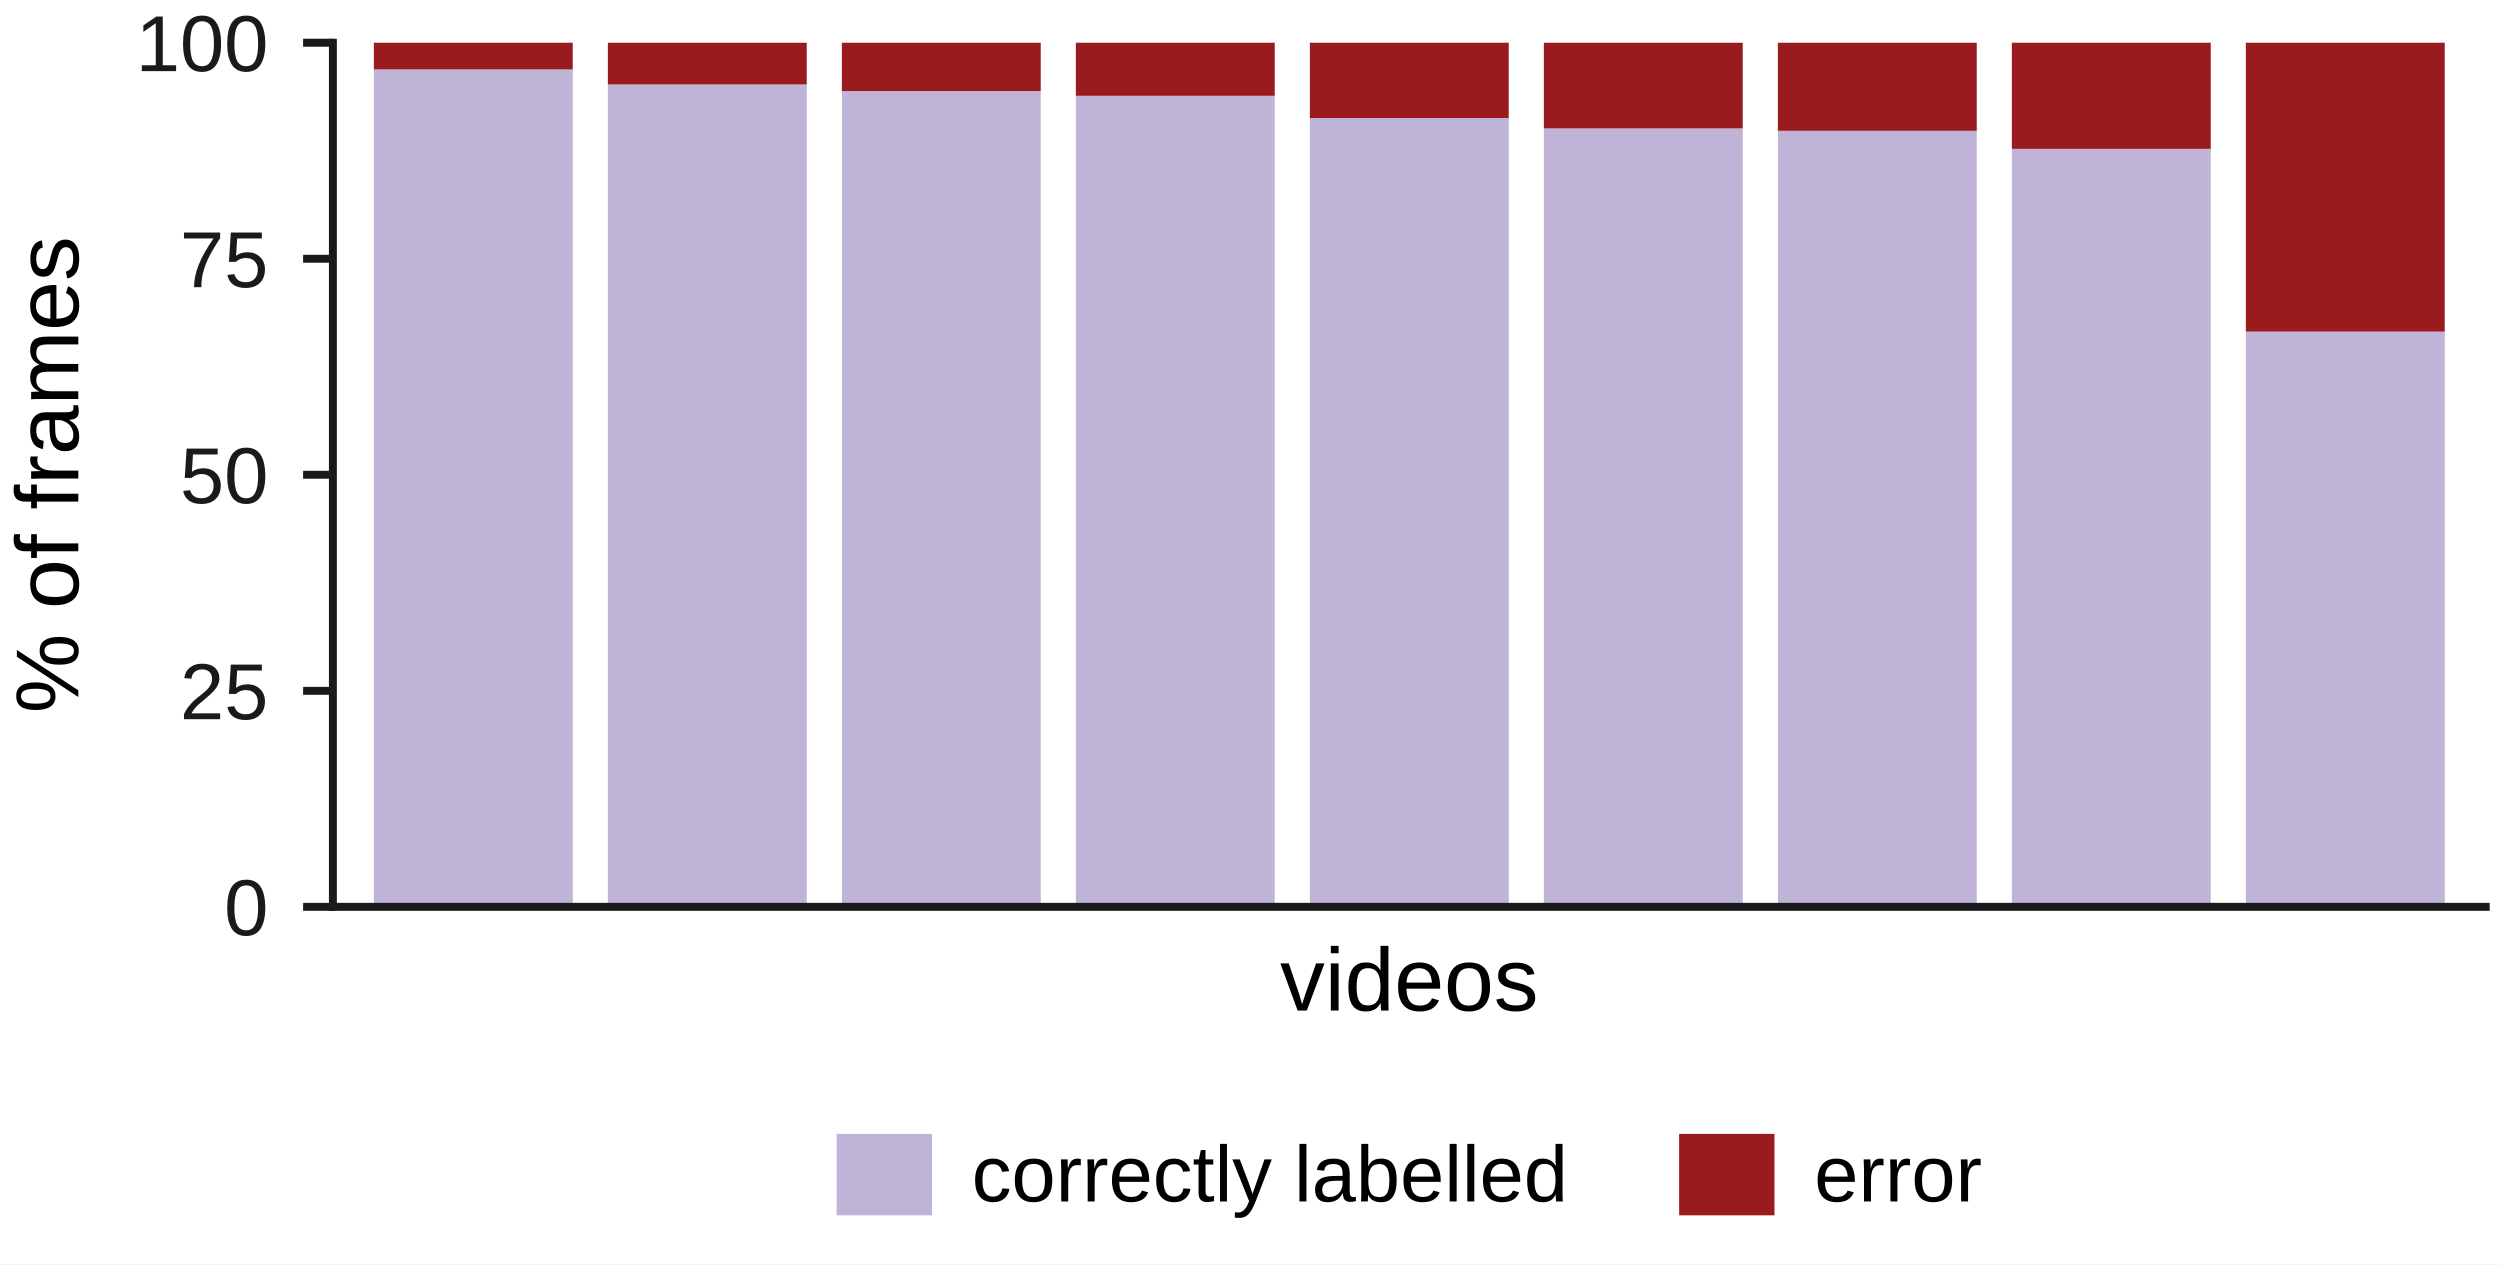
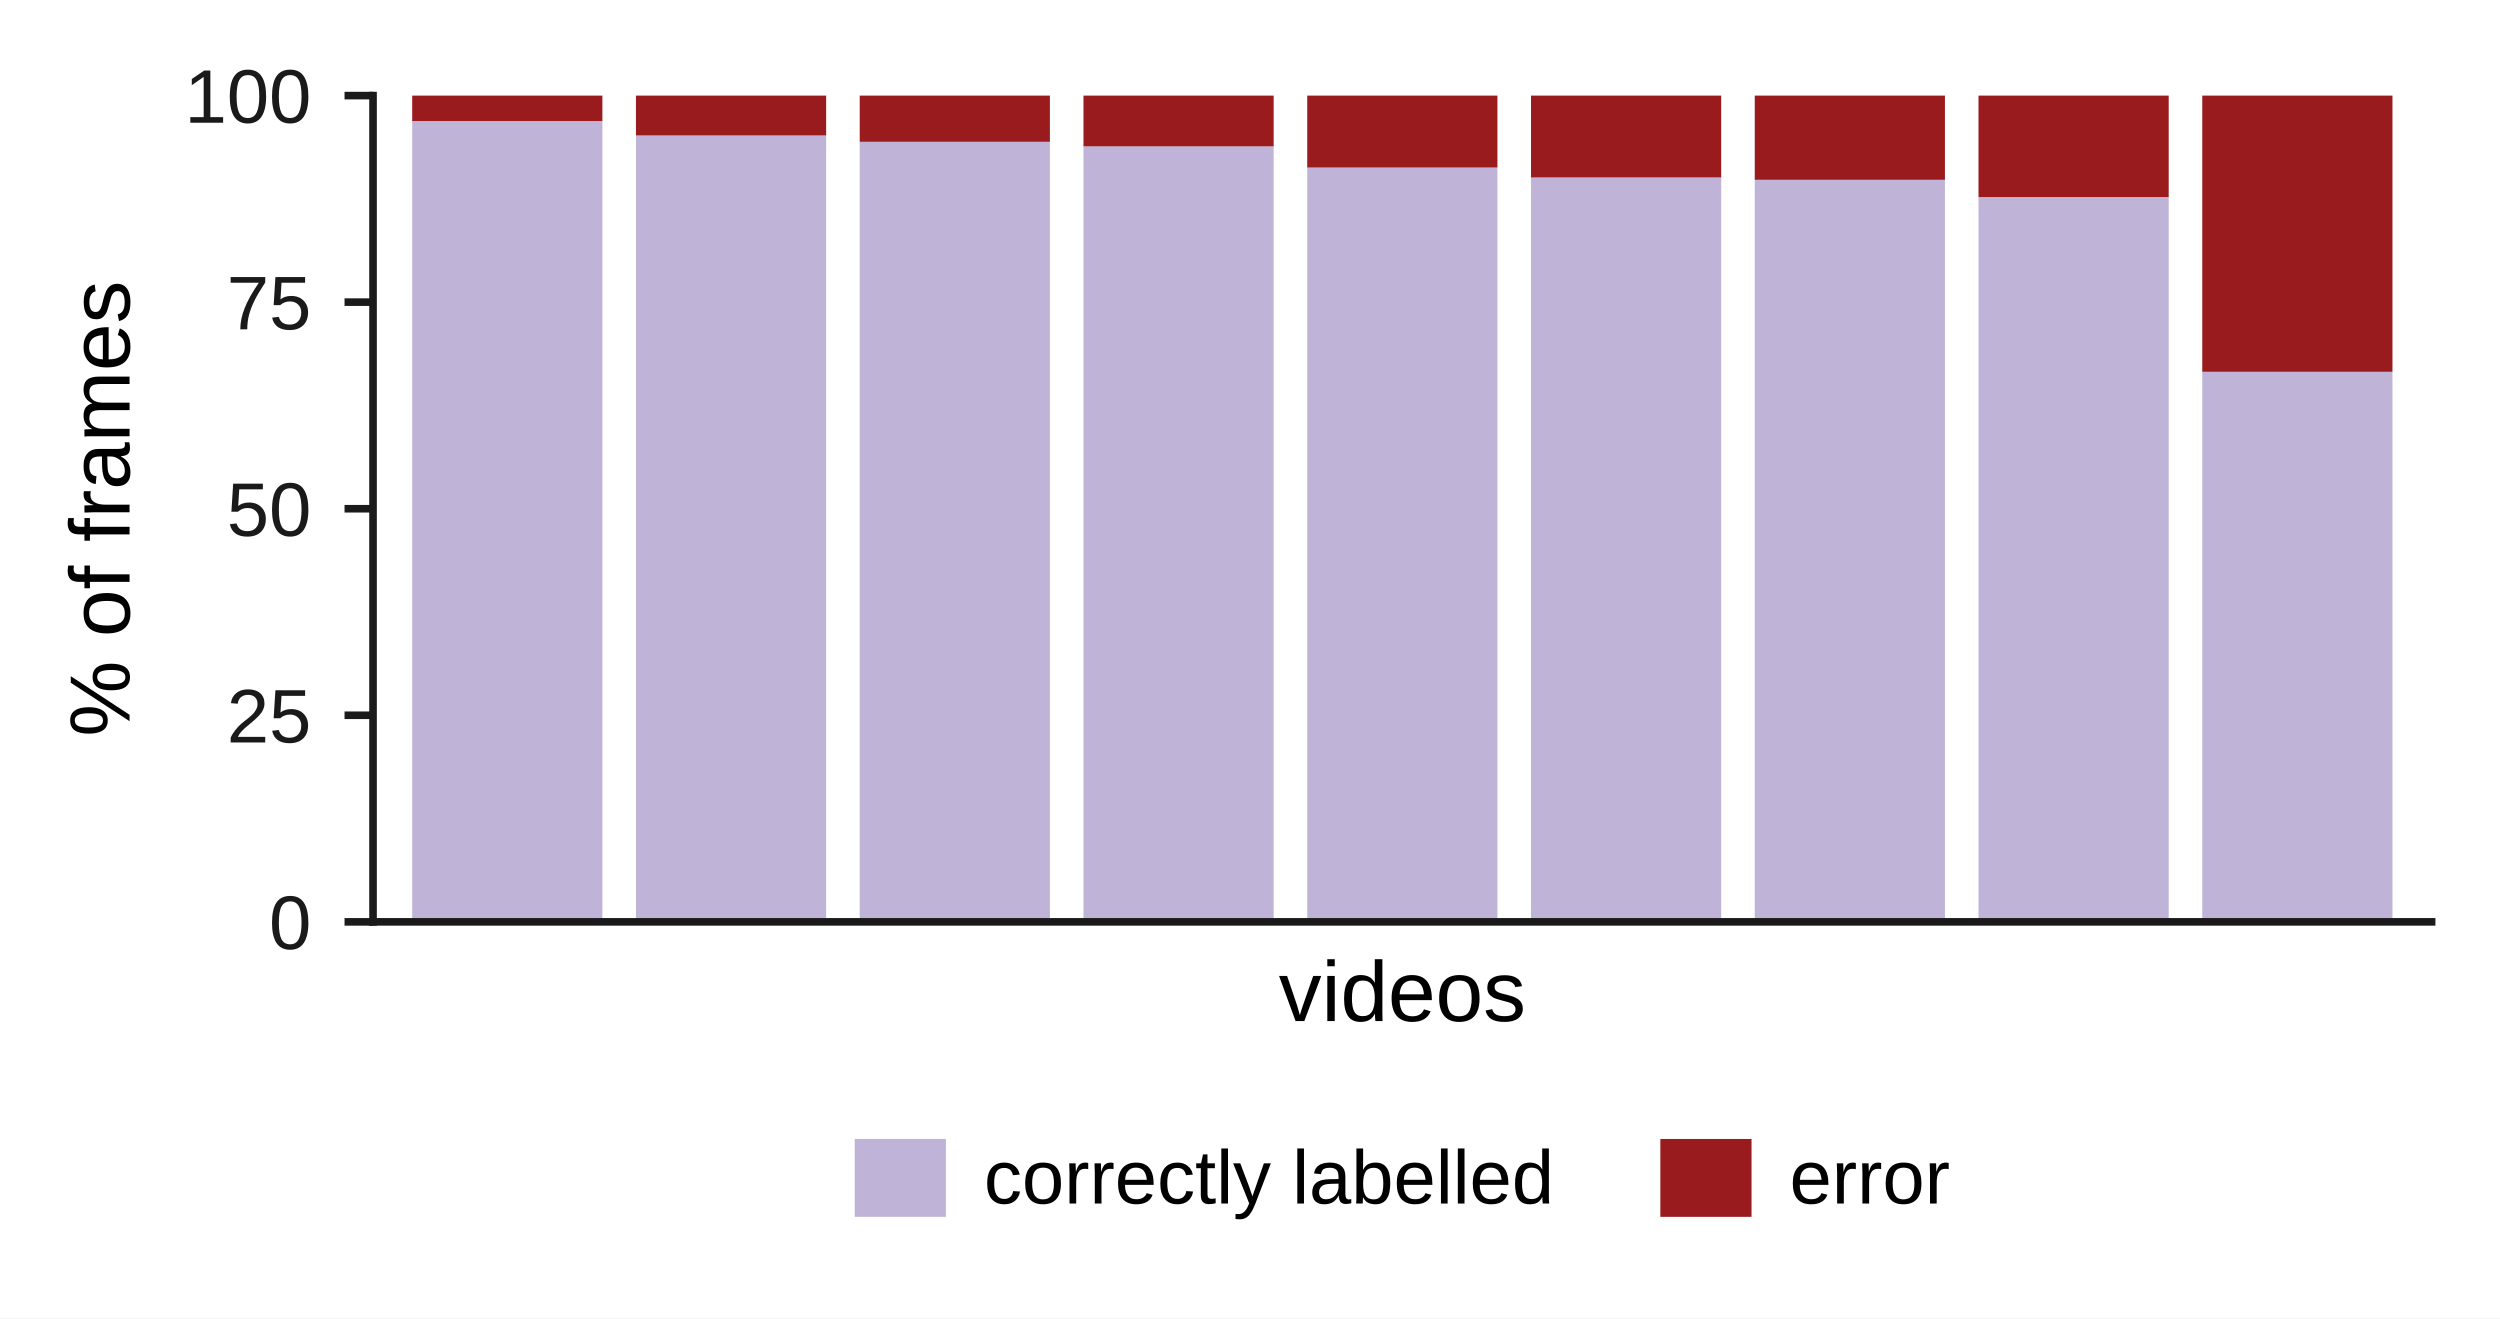
- <svg xmlns="http://www.w3.org/2000/svg" xmlns:xlink="http://www.w3.org/1999/xlink" width="251.707pt" height="127.287pt" viewBox="0 0 251.707 127.287" version="1.1">
+ <svg xmlns="http://www.w3.org/2000/svg" xmlns:xlink="http://www.w3.org/1999/xlink" width="263.227pt" height="138.807pt" viewBox="0 0 263.227 138.807" version="1.1">
  <defs>
    <style type="text/css">*{stroke-linejoin: round; stroke-linecap: butt}</style>
  </defs>
  <g id="figure_1">
    <g id="patch_1">
-       <path d="M 0 127.287  L 251.707 127.287  L 251.707 0  L 0 0  z " style="fill: #ffffff" />
+       <path d="M 0 138.807  L 263.227 138.807  L 263.227 0  L 0 0  z " style="fill: #ffffff" />
    </g>
    <g id="axes_1">
      <g id="patch_2">
-         <path d="M 33.517 91.303  L 250.267 91.303  L 250.267 4.303  L 33.517 4.303  z " style="fill: #ffffff" />
+         <path d="M 39.277 97.063  L 256.027 97.063  L 256.027 10.063  L 39.277 10.063  z " style="fill: #ffffff" />
      </g>
      <g id="patch_3">
-         <path d="M 37.64 91.303  L 57.666 91.303  L 57.666 6.988  L 37.64 6.988  z " clip-path="url(#p8bab71d041)" style="fill: #bfb3d8" />
+         <path d="M 43.4 97.063  L 63.426 97.063  L 63.426 12.748  L 43.4 12.748  z " clip-path="url(#p6fbd9ac750)" style="fill: #bfb3d8" />
      </g>
      <g id="patch_4">
-         <path d="M 61.2 91.303  L 81.226 91.303  L 81.226 8.502  L 61.2 8.502  z " clip-path="url(#p8bab71d041)" style="fill: #bfb3d8" />
+         <path d="M 66.96 97.063  L 86.986 97.063  L 86.986 14.262  L 66.96 14.262  z " clip-path="url(#p6fbd9ac750)" style="fill: #bfb3d8" />
      </g>
      <g id="patch_5">
-         <path d="M 84.76 91.303  L 104.785 91.303  L 104.785 9.167  L 84.76 9.167  z " clip-path="url(#p8bab71d041)" style="fill: #bfb3d8" />
+         <path d="M 90.52 97.063  L 110.545 97.063  L 110.545 14.927  L 90.52 14.927  z " clip-path="url(#p6fbd9ac750)" style="fill: #bfb3d8" />
      </g>
      <g id="patch_6">
-         <path d="M 108.319 91.303  L 128.345 91.303  L 128.345 9.645  L 108.319 9.645  z " clip-path="url(#p8bab71d041)" style="fill: #bfb3d8" />
+         <path d="M 114.079 97.063  L 134.105 97.063  L 134.105 15.405  L 114.079 15.405  z " clip-path="url(#p6fbd9ac750)" style="fill: #bfb3d8" />
      </g>
      <g id="patch_7">
-         <path d="M 131.879 91.303  L 151.905 91.303  L 151.905 11.88  L 131.879 11.88  z " clip-path="url(#p8bab71d041)" style="fill: #bfb3d8" />
+         <path d="M 137.639 97.063  L 157.665 97.063  L 157.665 17.64  L 137.639 17.64  z " clip-path="url(#p6fbd9ac750)" style="fill: #bfb3d8" />
      </g>
      <g id="patch_8">
-         <path d="M 155.439 91.303  L 175.465 91.303  L 175.465 12.927  L 155.439 12.927  z " clip-path="url(#p8bab71d041)" style="fill: #bfb3d8" />
+         <path d="M 161.199 97.063  L 181.225 97.063  L 181.225 18.687  L 161.199 18.687  z " clip-path="url(#p6fbd9ac750)" style="fill: #bfb3d8" />
      </g>
      <g id="patch_9">
-         <path d="M 178.999 91.303  L 199.025 91.303  L 199.025 13.169  L 178.999 13.169  z " clip-path="url(#p8bab71d041)" style="fill: #bfb3d8" />
+         <path d="M 184.759 97.063  L 204.785 97.063  L 204.785 18.929  L 184.759 18.929  z " clip-path="url(#p6fbd9ac750)" style="fill: #bfb3d8" />
      </g>
      <g id="patch_10">
-         <path d="M 202.558 91.303  L 222.584 91.303  L 222.584 14.987  L 202.558 14.987  z " clip-path="url(#p8bab71d041)" style="fill: #bfb3d8" />
+         <path d="M 208.318 97.063  L 228.344 97.063  L 228.344 20.747  L 208.318 20.747  z " clip-path="url(#p6fbd9ac750)" style="fill: #bfb3d8" />
      </g>
      <g id="patch_11">
-         <path d="M 226.118 91.303  L 246.144 91.303  L 246.144 33.385  L 226.118 33.385  z " clip-path="url(#p8bab71d041)" style="fill: #bfb3d8" />
+         <path d="M 231.878 97.063  L 251.904 97.063  L 251.904 39.145  L 231.878 39.145  z " clip-path="url(#p6fbd9ac750)" style="fill: #bfb3d8" />
      </g>
      <g id="patch_12">
-         <path d="M 37.64 6.988  L 57.666 6.988  L 57.666 4.303  L 37.64 4.303  z " clip-path="url(#p8bab71d041)" style="fill: #991b1e" />
+         <path d="M 43.4 12.748  L 63.426 12.748  L 63.426 10.063  L 43.4 10.063  z " clip-path="url(#p6fbd9ac750)" style="fill: #991b1e" />
      </g>
      <g id="patch_13">
-         <path d="M 61.2 8.502  L 81.226 8.502  L 81.226 4.303  L 61.2 4.303  z " clip-path="url(#p8bab71d041)" style="fill: #991b1e" />
+         <path d="M 66.96 14.262  L 86.986 14.262  L 86.986 10.063  L 66.96 10.063  z " clip-path="url(#p6fbd9ac750)" style="fill: #991b1e" />
      </g>
      <g id="patch_14">
-         <path d="M 84.76 9.167  L 104.785 9.167  L 104.785 4.303  L 84.76 4.303  z " clip-path="url(#p8bab71d041)" style="fill: #991b1e" />
+         <path d="M 90.52 14.927  L 110.545 14.927  L 110.545 10.063  L 90.52 10.063  z " clip-path="url(#p6fbd9ac750)" style="fill: #991b1e" />
      </g>
      <g id="patch_15">
-         <path d="M 108.319 9.645  L 128.345 9.645  L 128.345 4.303  L 108.319 4.303  z " clip-path="url(#p8bab71d041)" style="fill: #991b1e" />
+         <path d="M 114.079 15.405  L 134.105 15.405  L 134.105 10.063  L 114.079 10.063  z " clip-path="url(#p6fbd9ac750)" style="fill: #991b1e" />
      </g>
      <g id="patch_16">
-         <path d="M 131.879 11.88  L 151.905 11.88  L 151.905 4.303  L 131.879 4.303  z " clip-path="url(#p8bab71d041)" style="fill: #991b1e" />
+         <path d="M 137.639 17.64  L 157.665 17.64  L 157.665 10.063  L 137.639 10.063  z " clip-path="url(#p6fbd9ac750)" style="fill: #991b1e" />
      </g>
      <g id="patch_17">
-         <path d="M 155.439 12.927  L 175.465 12.927  L 175.465 4.303  L 155.439 4.303  z " clip-path="url(#p8bab71d041)" style="fill: #991b1e" />
+         <path d="M 161.199 18.687  L 181.225 18.687  L 181.225 10.063  L 161.199 10.063  z " clip-path="url(#p6fbd9ac750)" style="fill: #991b1e" />
      </g>
      <g id="patch_18">
-         <path d="M 178.999 13.169  L 199.025 13.169  L 199.025 4.303  L 178.999 4.303  z " clip-path="url(#p8bab71d041)" style="fill: #991b1e" />
+         <path d="M 184.759 18.929  L 204.785 18.929  L 204.785 10.063  L 184.759 10.063  z " clip-path="url(#p6fbd9ac750)" style="fill: #991b1e" />
      </g>
      <g id="patch_19">
-         <path d="M 202.558 14.987  L 222.584 14.987  L 222.584 4.303  L 202.558 4.303  z " clip-path="url(#p8bab71d041)" style="fill: #991b1e" />
+         <path d="M 208.318 20.747  L 228.344 20.747  L 228.344 10.063  L 208.318 10.063  z " clip-path="url(#p6fbd9ac750)" style="fill: #991b1e" />
      </g>
      <g id="patch_20">
-         <path d="M 226.118 33.385  L 246.144 33.385  L 246.144 4.303  L 226.118 4.303  z " clip-path="url(#p8bab71d041)" style="fill: #991b1e" />
+         <path d="M 231.878 39.145  L 251.904 39.145  L 251.904 10.063  L 231.878 10.063  z " clip-path="url(#p6fbd9ac750)" style="fill: #991b1e" />
      </g>
      <g id="matplotlib.axis_1">
        <g id="text_1">
-           <text style="font: 9px 'Arial'; text-anchor: middle" x="141.892" y="101.745" transform="rotate(-0 141.892 101.7452)">videos</text>
+           <text style="font: 9px 'Arial'; text-anchor: middle" x="147.652" y="107.505" transform="rotate(-0 147.652 107.5052)">videos</text>
        </g>
      </g>
      <g id="matplotlib.axis_2">
        <g id="ytick_1">
          <g id="line2d_1">
            <defs>
-               <path id="mf753f6f707" d="M 0 0  L -3 0  " style="stroke: #1a1a1a; stroke-width: 0.8" />
+               <path id="m2f0e71fac3" d="M 0 0  L -3 0  " style="stroke: #1a1a1a; stroke-width: 0.8" />
            </defs>
            <g>
-               <use xlink:href="#mf753f6f707" x="33.517" y="91.303" style="fill: #1a1a1a; stroke: #1a1a1a; stroke-width: 0.8" />
+               <use xlink:href="#m2f0e71fac3" x="39.277" y="97.063" style="fill: #1a1a1a; stroke: #1a1a1a; stroke-width: 0.8" />
            </g>
          </g>
          <g id="text_2">
-             <text style="fill: #1a1a1a; font: 8px 'Arial'; text-anchor: end" x="27.017" y="94.166" transform="rotate(-0 27.01703 94.16625)">0</text>
+             <text style="fill: #1a1a1a; font: 8px 'Arial'; text-anchor: end" x="32.777" y="99.926" transform="rotate(-0 32.77703 99.92625)">0</text>
          </g>
        </g>
        <g id="ytick_2">
          <g id="line2d_2">
            <g>
-               <use xlink:href="#mf753f6f707" x="33.517" y="69.553" style="fill: #1a1a1a; stroke: #1a1a1a; stroke-width: 0.8" />
+               <use xlink:href="#m2f0e71fac3" x="39.277" y="75.313" style="fill: #1a1a1a; stroke: #1a1a1a; stroke-width: 0.8" />
            </g>
          </g>
          <g id="text_3">
-             <text style="fill: #1a1a1a; font: 8px 'Arial'; text-anchor: end" x="27.017" y="72.416" transform="rotate(-0 27.01703 72.41625)">25</text>
+             <text style="fill: #1a1a1a; font: 8px 'Arial'; text-anchor: end" x="32.777" y="78.176" transform="rotate(-0 32.77703 78.17625)">25</text>
          </g>
        </g>
        <g id="ytick_3">
          <g id="line2d_3">
            <g>
-               <use xlink:href="#mf753f6f707" x="33.517" y="47.803" style="fill: #1a1a1a; stroke: #1a1a1a; stroke-width: 0.8" />
+               <use xlink:href="#m2f0e71fac3" x="39.277" y="53.563" style="fill: #1a1a1a; stroke: #1a1a1a; stroke-width: 0.8" />
            </g>
          </g>
          <g id="text_4">
-             <text style="fill: #1a1a1a; font: 8px 'Arial'; text-anchor: end" x="27.017" y="50.666" transform="rotate(-0 27.01703 50.66625)">50</text>
+             <text style="fill: #1a1a1a; font: 8px 'Arial'; text-anchor: end" x="32.777" y="56.426" transform="rotate(-0 32.77703 56.42625)">50</text>
          </g>
        </g>
        <g id="ytick_4">
          <g id="line2d_4">
            <g>
-               <use xlink:href="#mf753f6f707" x="33.517" y="26.053" style="fill: #1a1a1a; stroke: #1a1a1a; stroke-width: 0.8" />
+               <use xlink:href="#m2f0e71fac3" x="39.277" y="31.813" style="fill: #1a1a1a; stroke: #1a1a1a; stroke-width: 0.8" />
            </g>
          </g>
          <g id="text_5">
-             <text style="fill: #1a1a1a; font: 8px 'Arial'; text-anchor: end" x="27.017" y="28.916" transform="rotate(-0 27.01703 28.91625)">75</text>
+             <text style="fill: #1a1a1a; font: 8px 'Arial'; text-anchor: end" x="32.777" y="34.676" transform="rotate(-0 32.77703 34.67625)">75</text>
          </g>
        </g>
        <g id="ytick_5">
          <g id="line2d_5">
            <g>
-               <use xlink:href="#mf753f6f707" x="33.517" y="4.303" style="fill: #1a1a1a; stroke: #1a1a1a; stroke-width: 0.8" />
+               <use xlink:href="#m2f0e71fac3" x="39.277" y="10.063" style="fill: #1a1a1a; stroke: #1a1a1a; stroke-width: 0.8" />
            </g>
          </g>
          <g id="text_6">
-             <text style="fill: #1a1a1a; font: 8px 'Arial'; text-anchor: end" x="27.017" y="7.166" transform="rotate(-0 27.01703 7.16625)">100</text>
+             <text style="fill: #1a1a1a; font: 8px 'Arial'; text-anchor: end" x="32.777" y="12.926" transform="rotate(-0 32.77703 12.92625)">100</text>
          </g>
        </g>
        <g id="text_7">
-           <text style="font: 9px 'Arial'; text-anchor: middle" x="7.882" y="47.803" transform="rotate(-90 7.882031 47.80313)">% of frames</text>
+           <text style="font: 9px 'Arial'; text-anchor: middle" x="13.642" y="53.563" transform="rotate(-90 13.64203 53.56312)">% of frames</text>
        </g>
      </g>
      <g id="patch_21">
-         <path d="M 33.517 91.303  L 33.517 4.303  " style="fill: none; stroke: #1a1a1a; stroke-width: 0.8; stroke-linejoin: miter; stroke-linecap: square" />
+         <path d="M 39.277 97.063  L 39.277 10.063  " style="fill: none; stroke: #1a1a1a; stroke-width: 0.8; stroke-linejoin: miter; stroke-linecap: square" />
      </g>
      <g id="patch_22">
-         <path d="M 33.517 91.303  L 250.267 91.303  " style="fill: none; stroke: #1a1a1a; stroke-width: 0.8; stroke-linejoin: miter; stroke-linecap: square" />
+         <path d="M 39.277 97.063  L 256.027 97.063  " style="fill: none; stroke: #1a1a1a; stroke-width: 0.8; stroke-linejoin: miter; stroke-linecap: square" />
      </g>
      <g id="legend_1">
        <g id="patch_23">
-           <path d="M 84.236 122.363  L 93.836 122.363  L 93.836 114.163  L 84.236 114.163  z " style="fill: #bfb3d8" />
+           <path d="M 89.996 128.123  L 99.596 128.123  L 99.596 119.923  L 89.996 119.923  z " style="fill: #bfb3d8" />
        </g>
        <g id="text_8">
-           <text style="font: 8px 'Arial'; text-anchor: start" x="97.836" y="120.963" transform="rotate(-0 97.83578 120.9631)">correctly labelled</text>
+           <text style="font: 8px 'Arial'; text-anchor: start" x="103.596" y="126.723" transform="rotate(-0 103.5958 126.7231)">correctly labelled</text>
        </g>
        <g id="patch_24">
-           <path d="M 169.06 122.363  L 178.66 122.363  L 178.66 114.163  L 169.06 114.163  z " style="fill: #991b1e" />
+           <path d="M 174.82 128.123  L 184.42 128.123  L 184.42 119.923  L 174.82 119.923  z " style="fill: #991b1e" />
        </g>
        <g id="text_9">
-           <text style="font: 8px 'Arial'; text-anchor: start" x="182.66" y="120.963" transform="rotate(-0 182.6595 120.9631)">error</text>
+           <text style="font: 8px 'Arial'; text-anchor: start" x="188.42" y="126.723" transform="rotate(-0 188.4195 126.7231)">error</text>
        </g>
      </g>
    </g>
  </g>
  <defs>
-     <clipPath id="p8bab71d041">
-       <rect x="33.517" y="4.303" width="216.75" height="87" />
+     <clipPath id="p6fbd9ac750">
+       <rect x="39.277" y="10.063" width="216.75" height="87" />
    </clipPath>
  </defs>
</svg>
